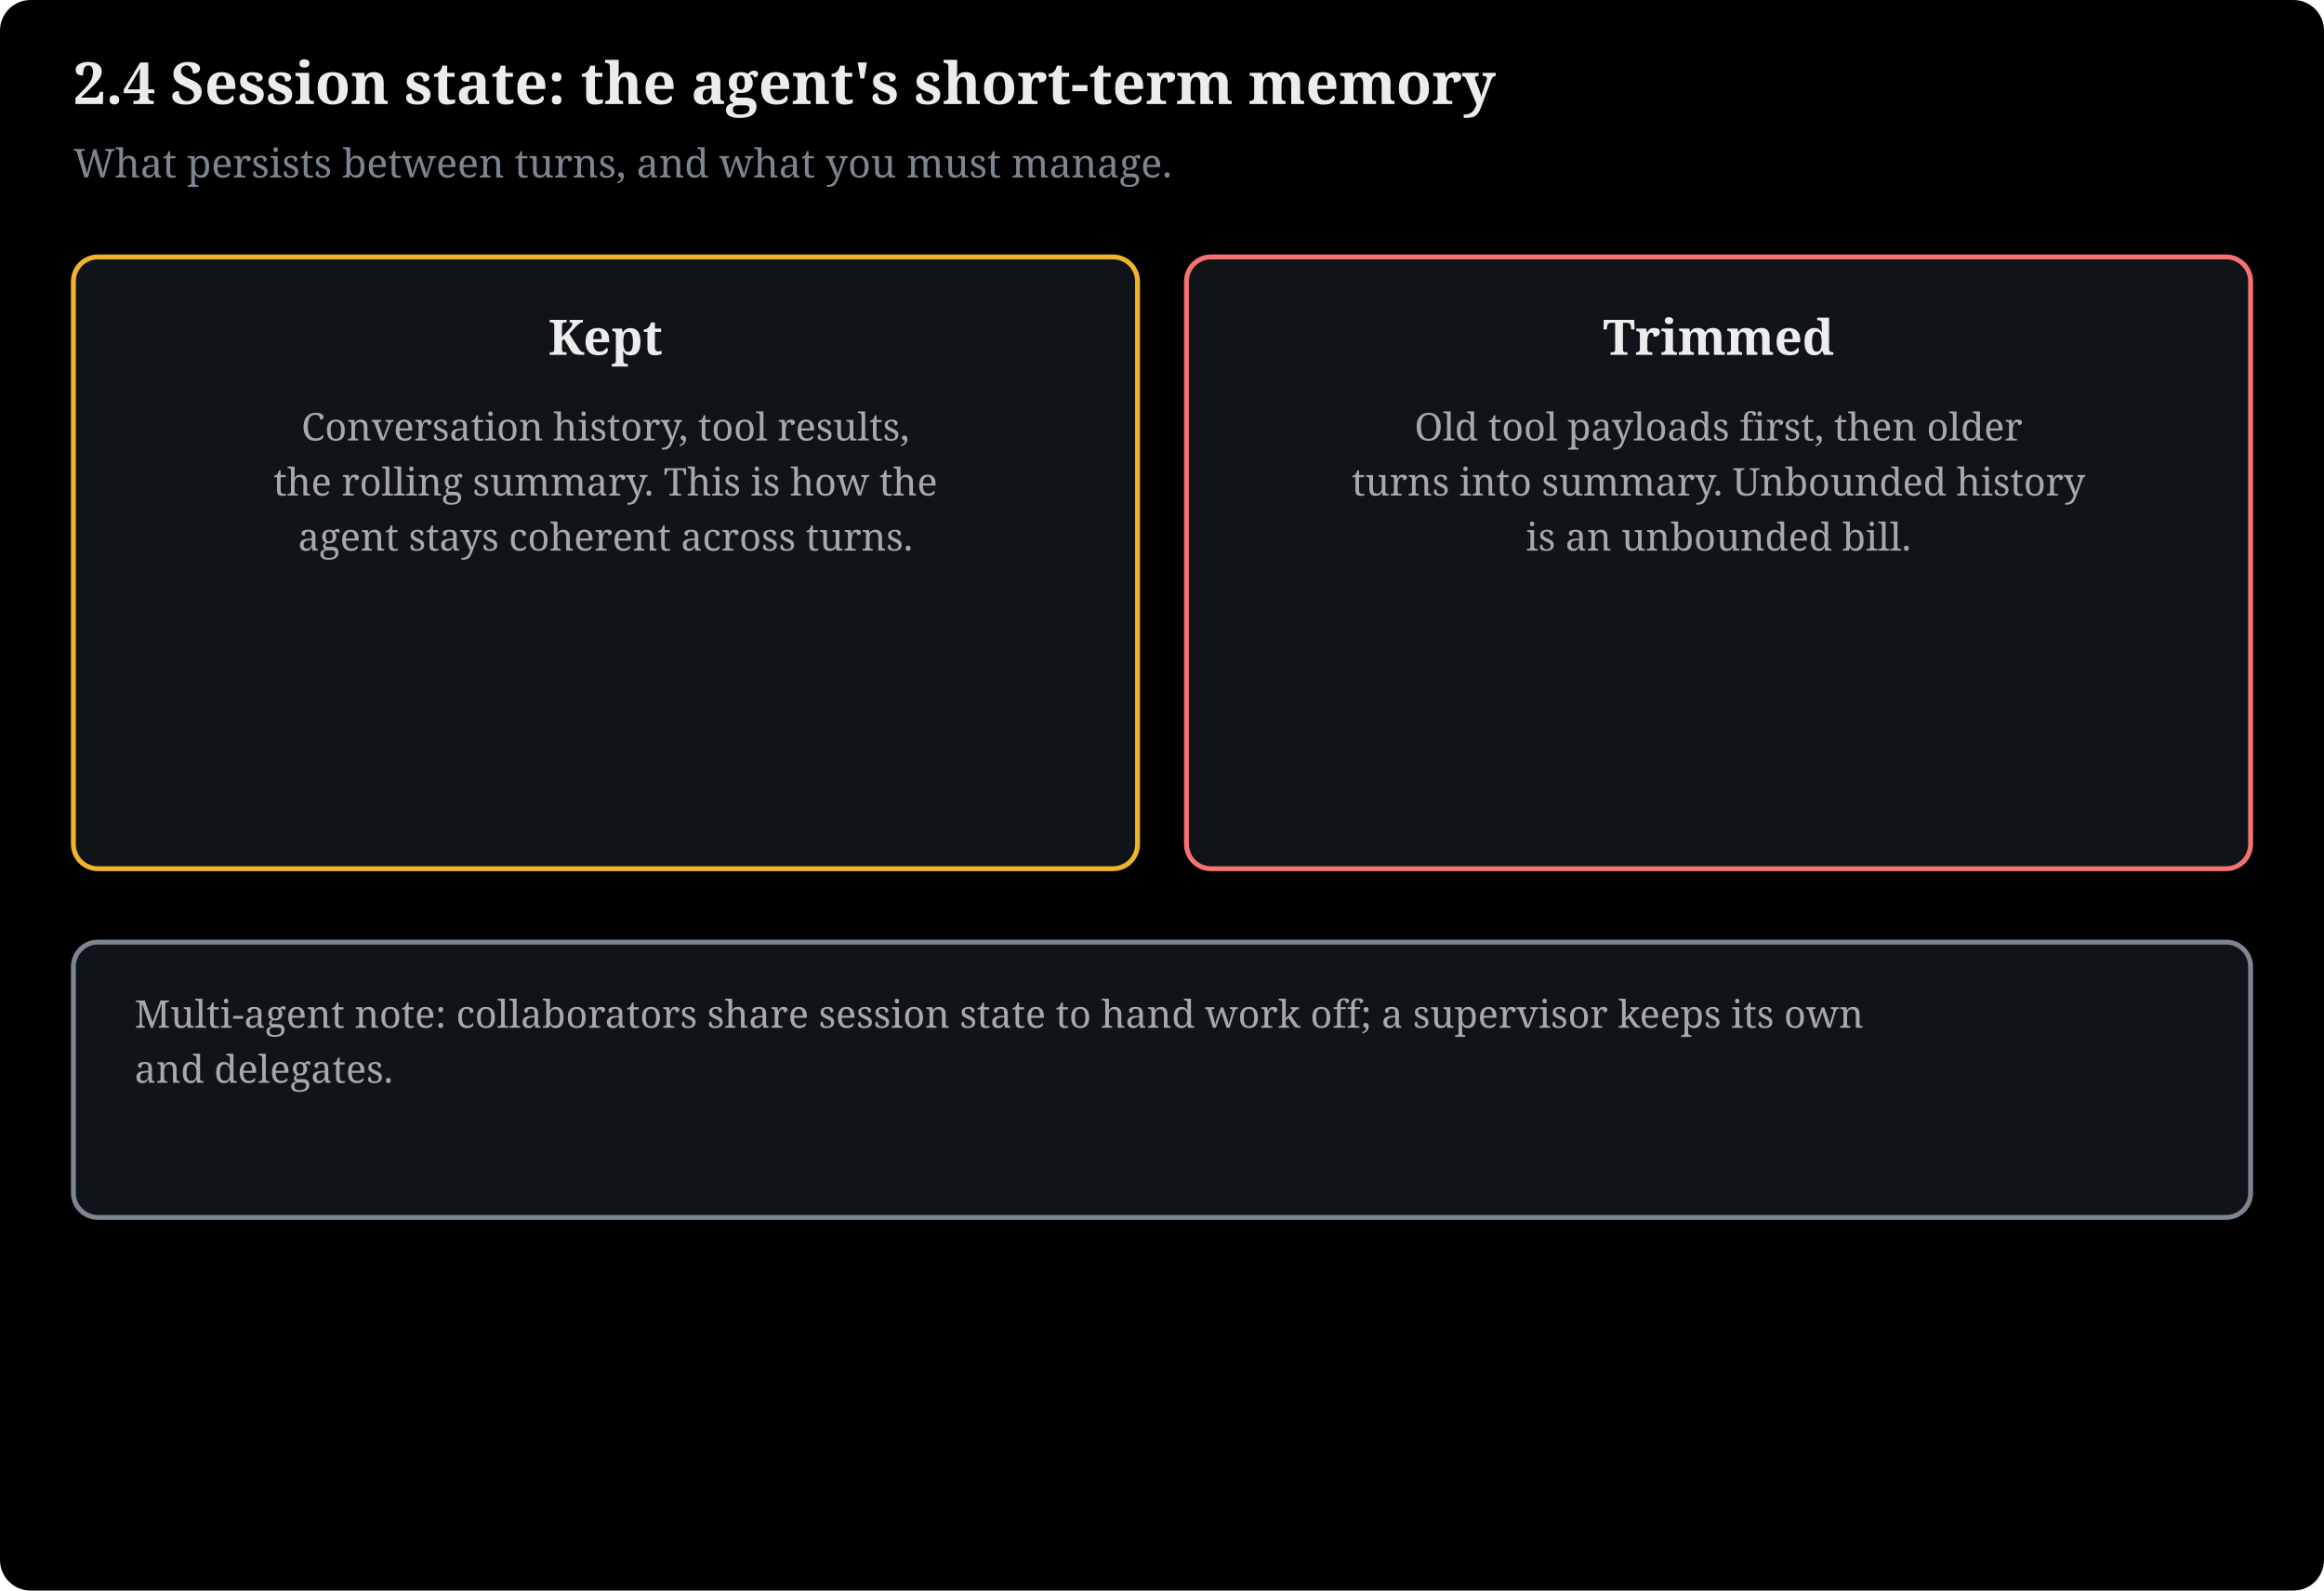
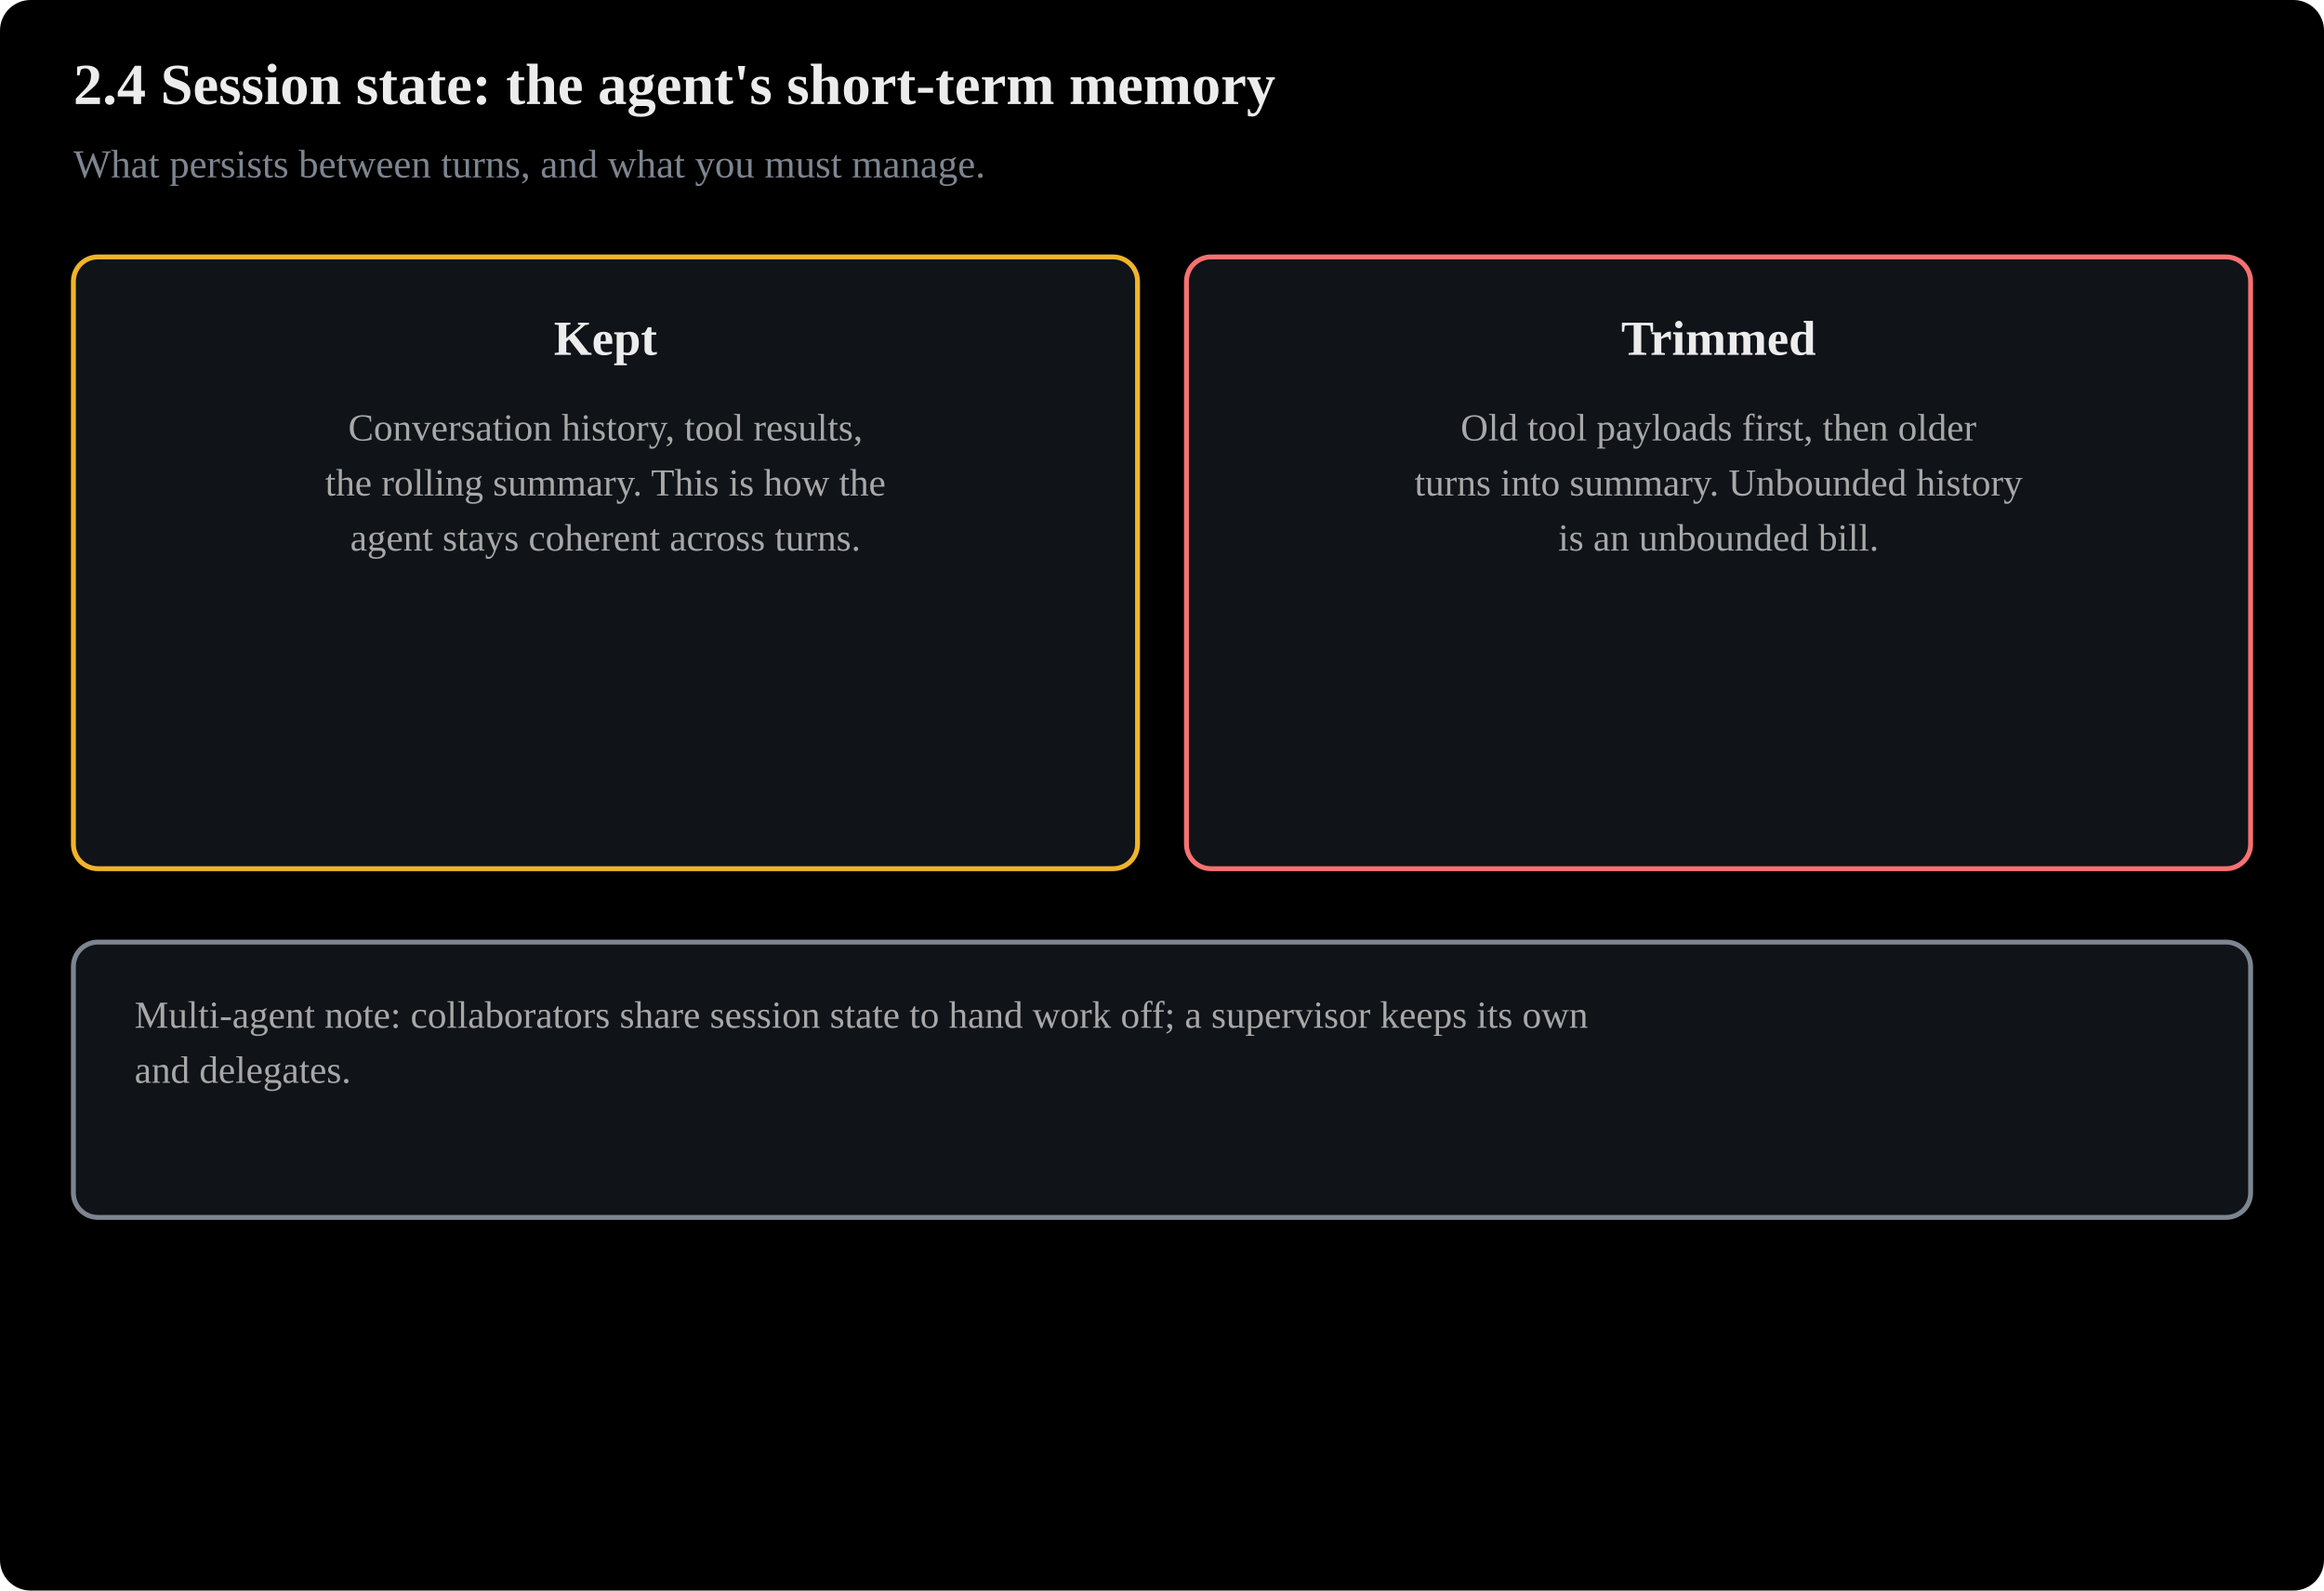
- <svg xmlns="http://www.w3.org/2000/svg" viewBox="0 0 760 520" width="100%" style="max-width:780px" font-family="Charis SIL, Georgia, serif" role="img">
+ <svg xmlns="http://www.w3.org/2000/svg" viewBox="0 0 760 520" width="100%" style="max-width:780px" font-family="Anthropic Sans, Inter, Source Sans 3, IBM Plex Sans, sans-serif" role="img">
  <rect x="0" y="0" width="760" height="520" fill="#000000" rx="10" />
  <text x="24" y="34" font-size="19" font-weight="bold" fill="#ececec">2.4 Session state: the agent's short-term memory</text>
  <text x="24" y="58" font-size="13" fill="#7d8590">What persists between turns, and what you must manage.</text>
  <rect x="24" y="84" width="348" height="200" rx="8" fill="#101318" stroke="#f0b429" stroke-width="1.6" />
  <text x="198" y="116" font-size="16" fill="#ececec" text-anchor="middle" font-weight="bold">Kept</text>
  <text x="198" y="144" font-size="12.5" fill="#a8a8a8" text-anchor="middle">Conversation history, tool results,</text>
  <text x="198" y="162" font-size="12.5" fill="#a8a8a8" text-anchor="middle">the rolling summary. This is how the</text>
  <text x="198" y="180" font-size="12.5" fill="#a8a8a8" text-anchor="middle">agent stays coherent across turns.</text>
  <rect x="388" y="84" width="348" height="200" rx="8" fill="#101318" stroke="#f87171" stroke-width="1.6" />
  <text x="562" y="116" font-size="16" fill="#ececec" text-anchor="middle" font-weight="bold">Trimmed</text>
  <text x="562" y="144" font-size="12.5" fill="#a8a8a8" text-anchor="middle">Old tool payloads first, then older</text>
  <text x="562" y="162" font-size="12.5" fill="#a8a8a8" text-anchor="middle">turns into summary. Unbounded history</text>
  <text x="562" y="180" font-size="12.5" fill="#a8a8a8" text-anchor="middle">is an unbounded bill.</text>
  <rect x="24" y="308" width="712" height="90" rx="8" fill="#101318" stroke="#7d8590" stroke-width="1.6" />
  <text x="44" y="336" font-size="12.5" fill="#a8a8a8" text-anchor="start">Multi-agent note: collaborators share session state to hand work off; a supervisor keeps its own</text>
  <text x="44" y="354" font-size="12.5" fill="#a8a8a8" text-anchor="start">and delegates.</text>
</svg>
